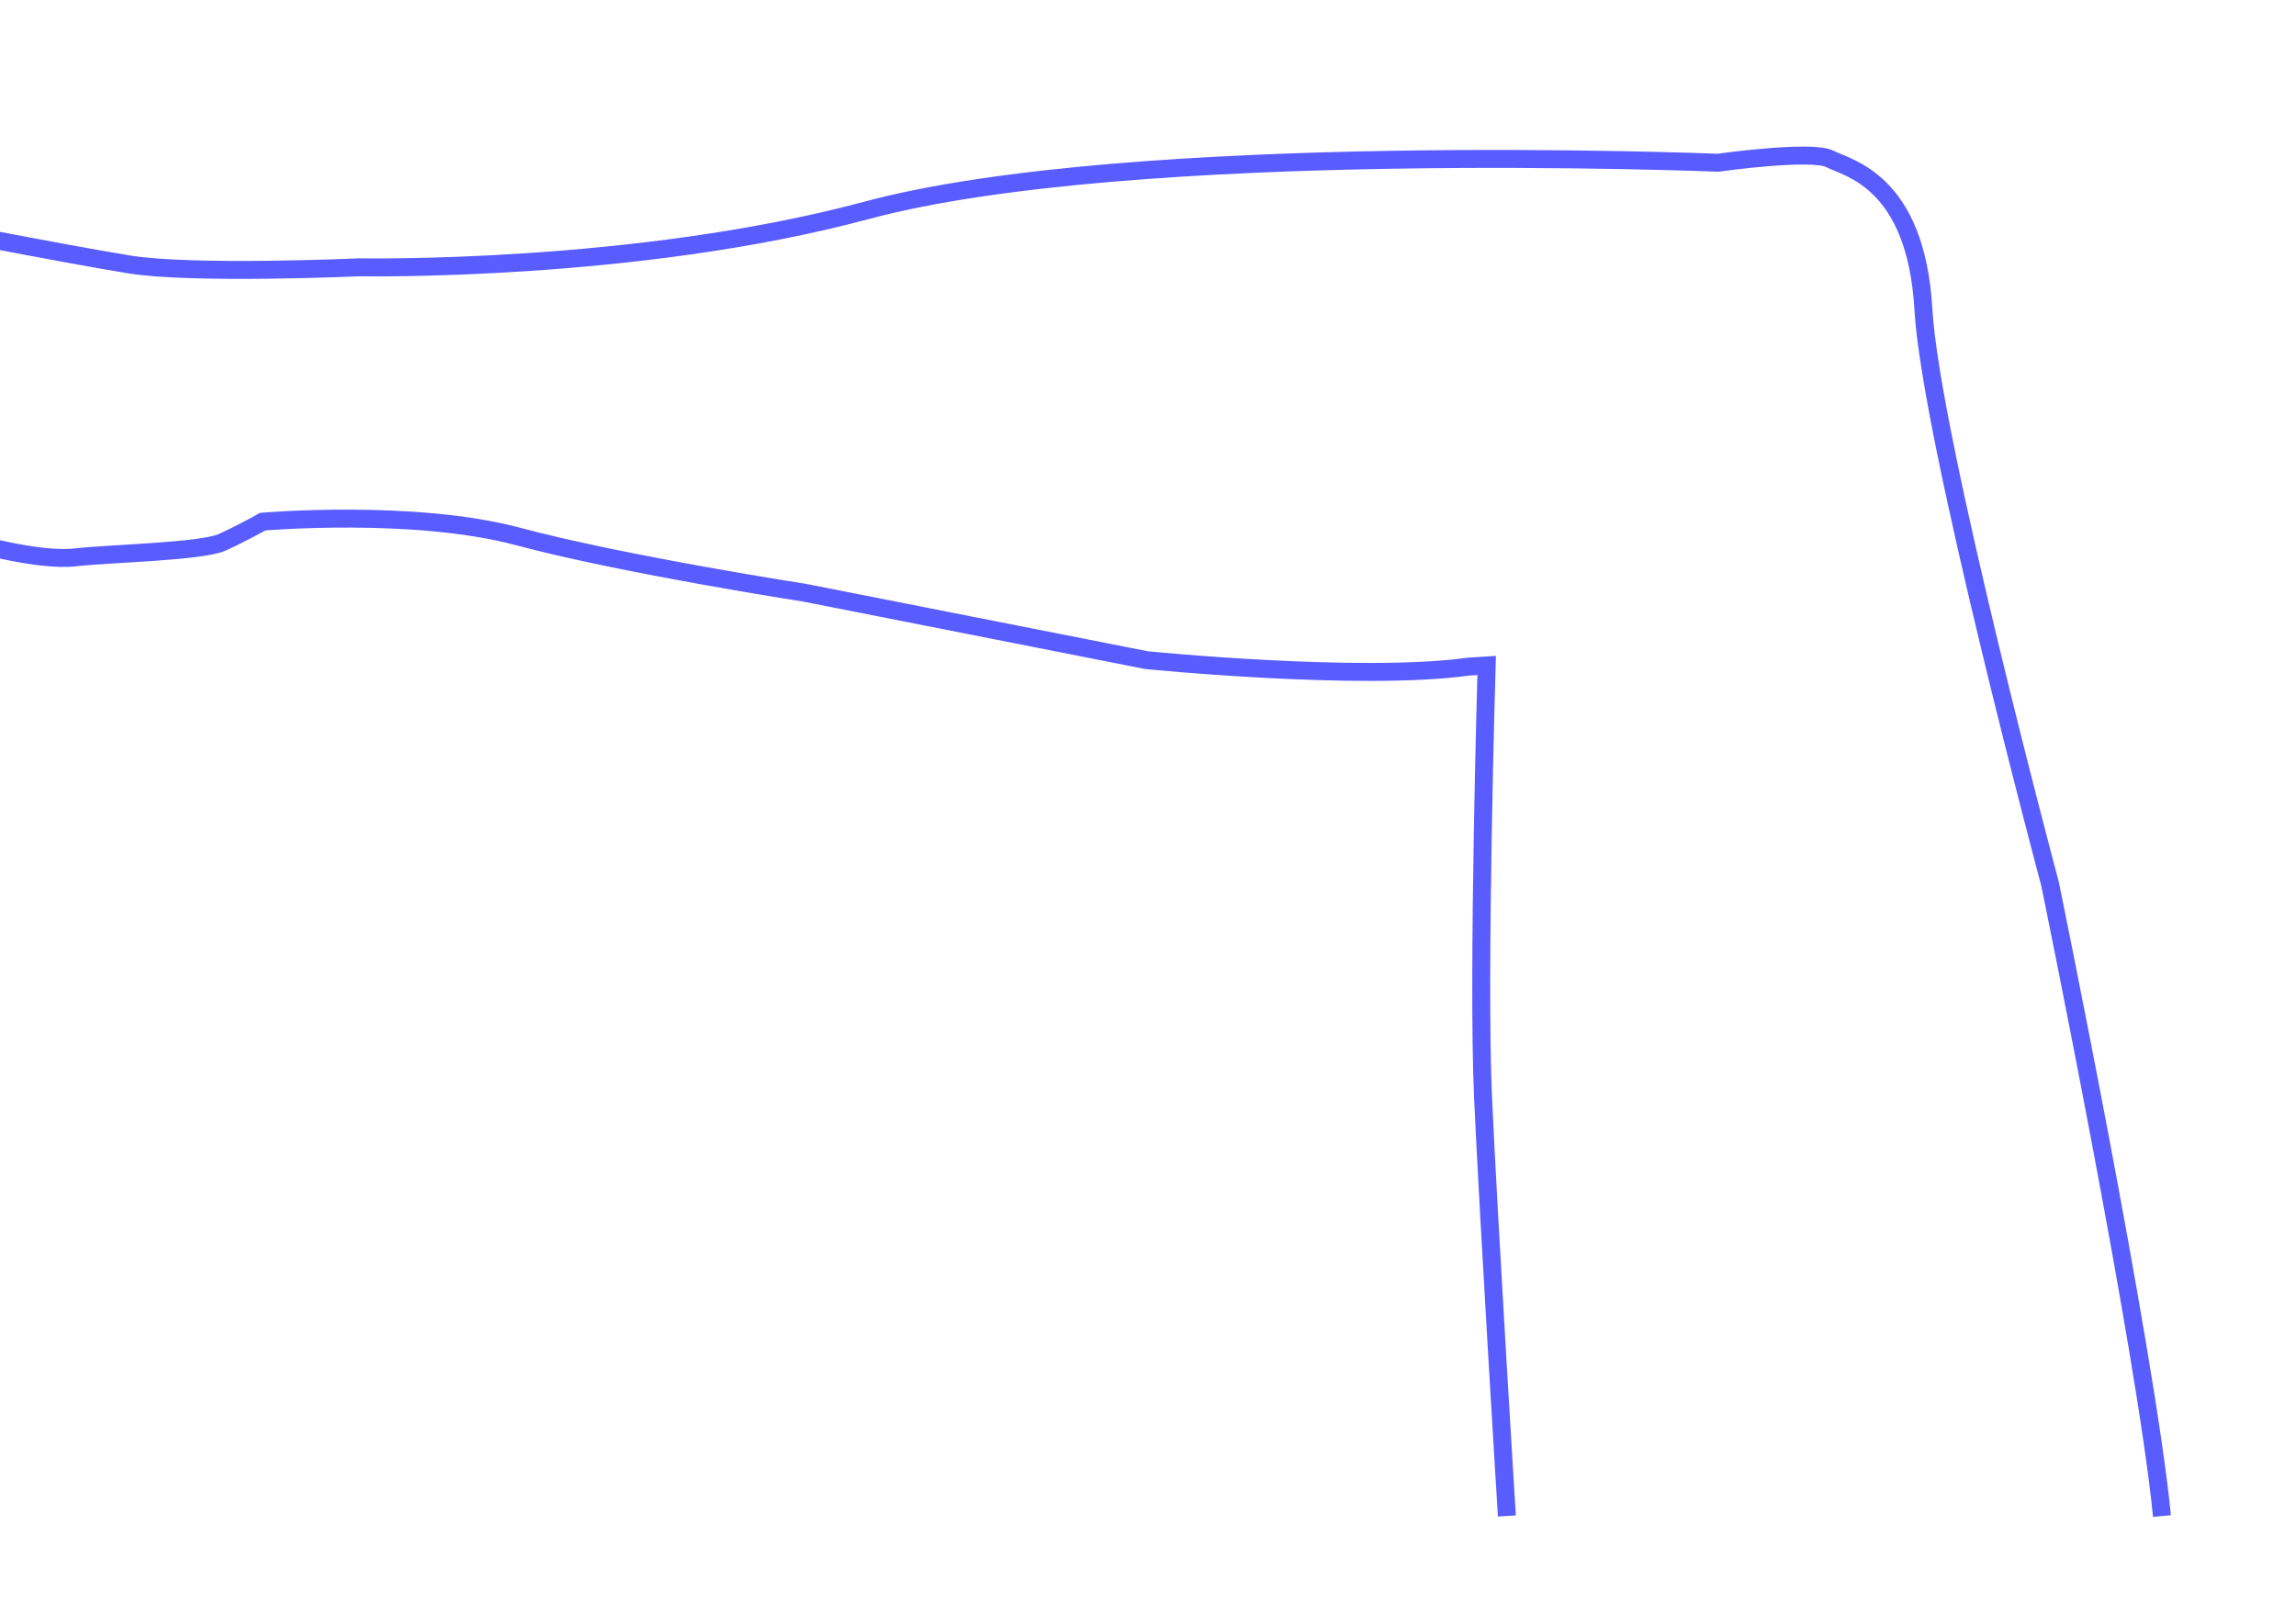
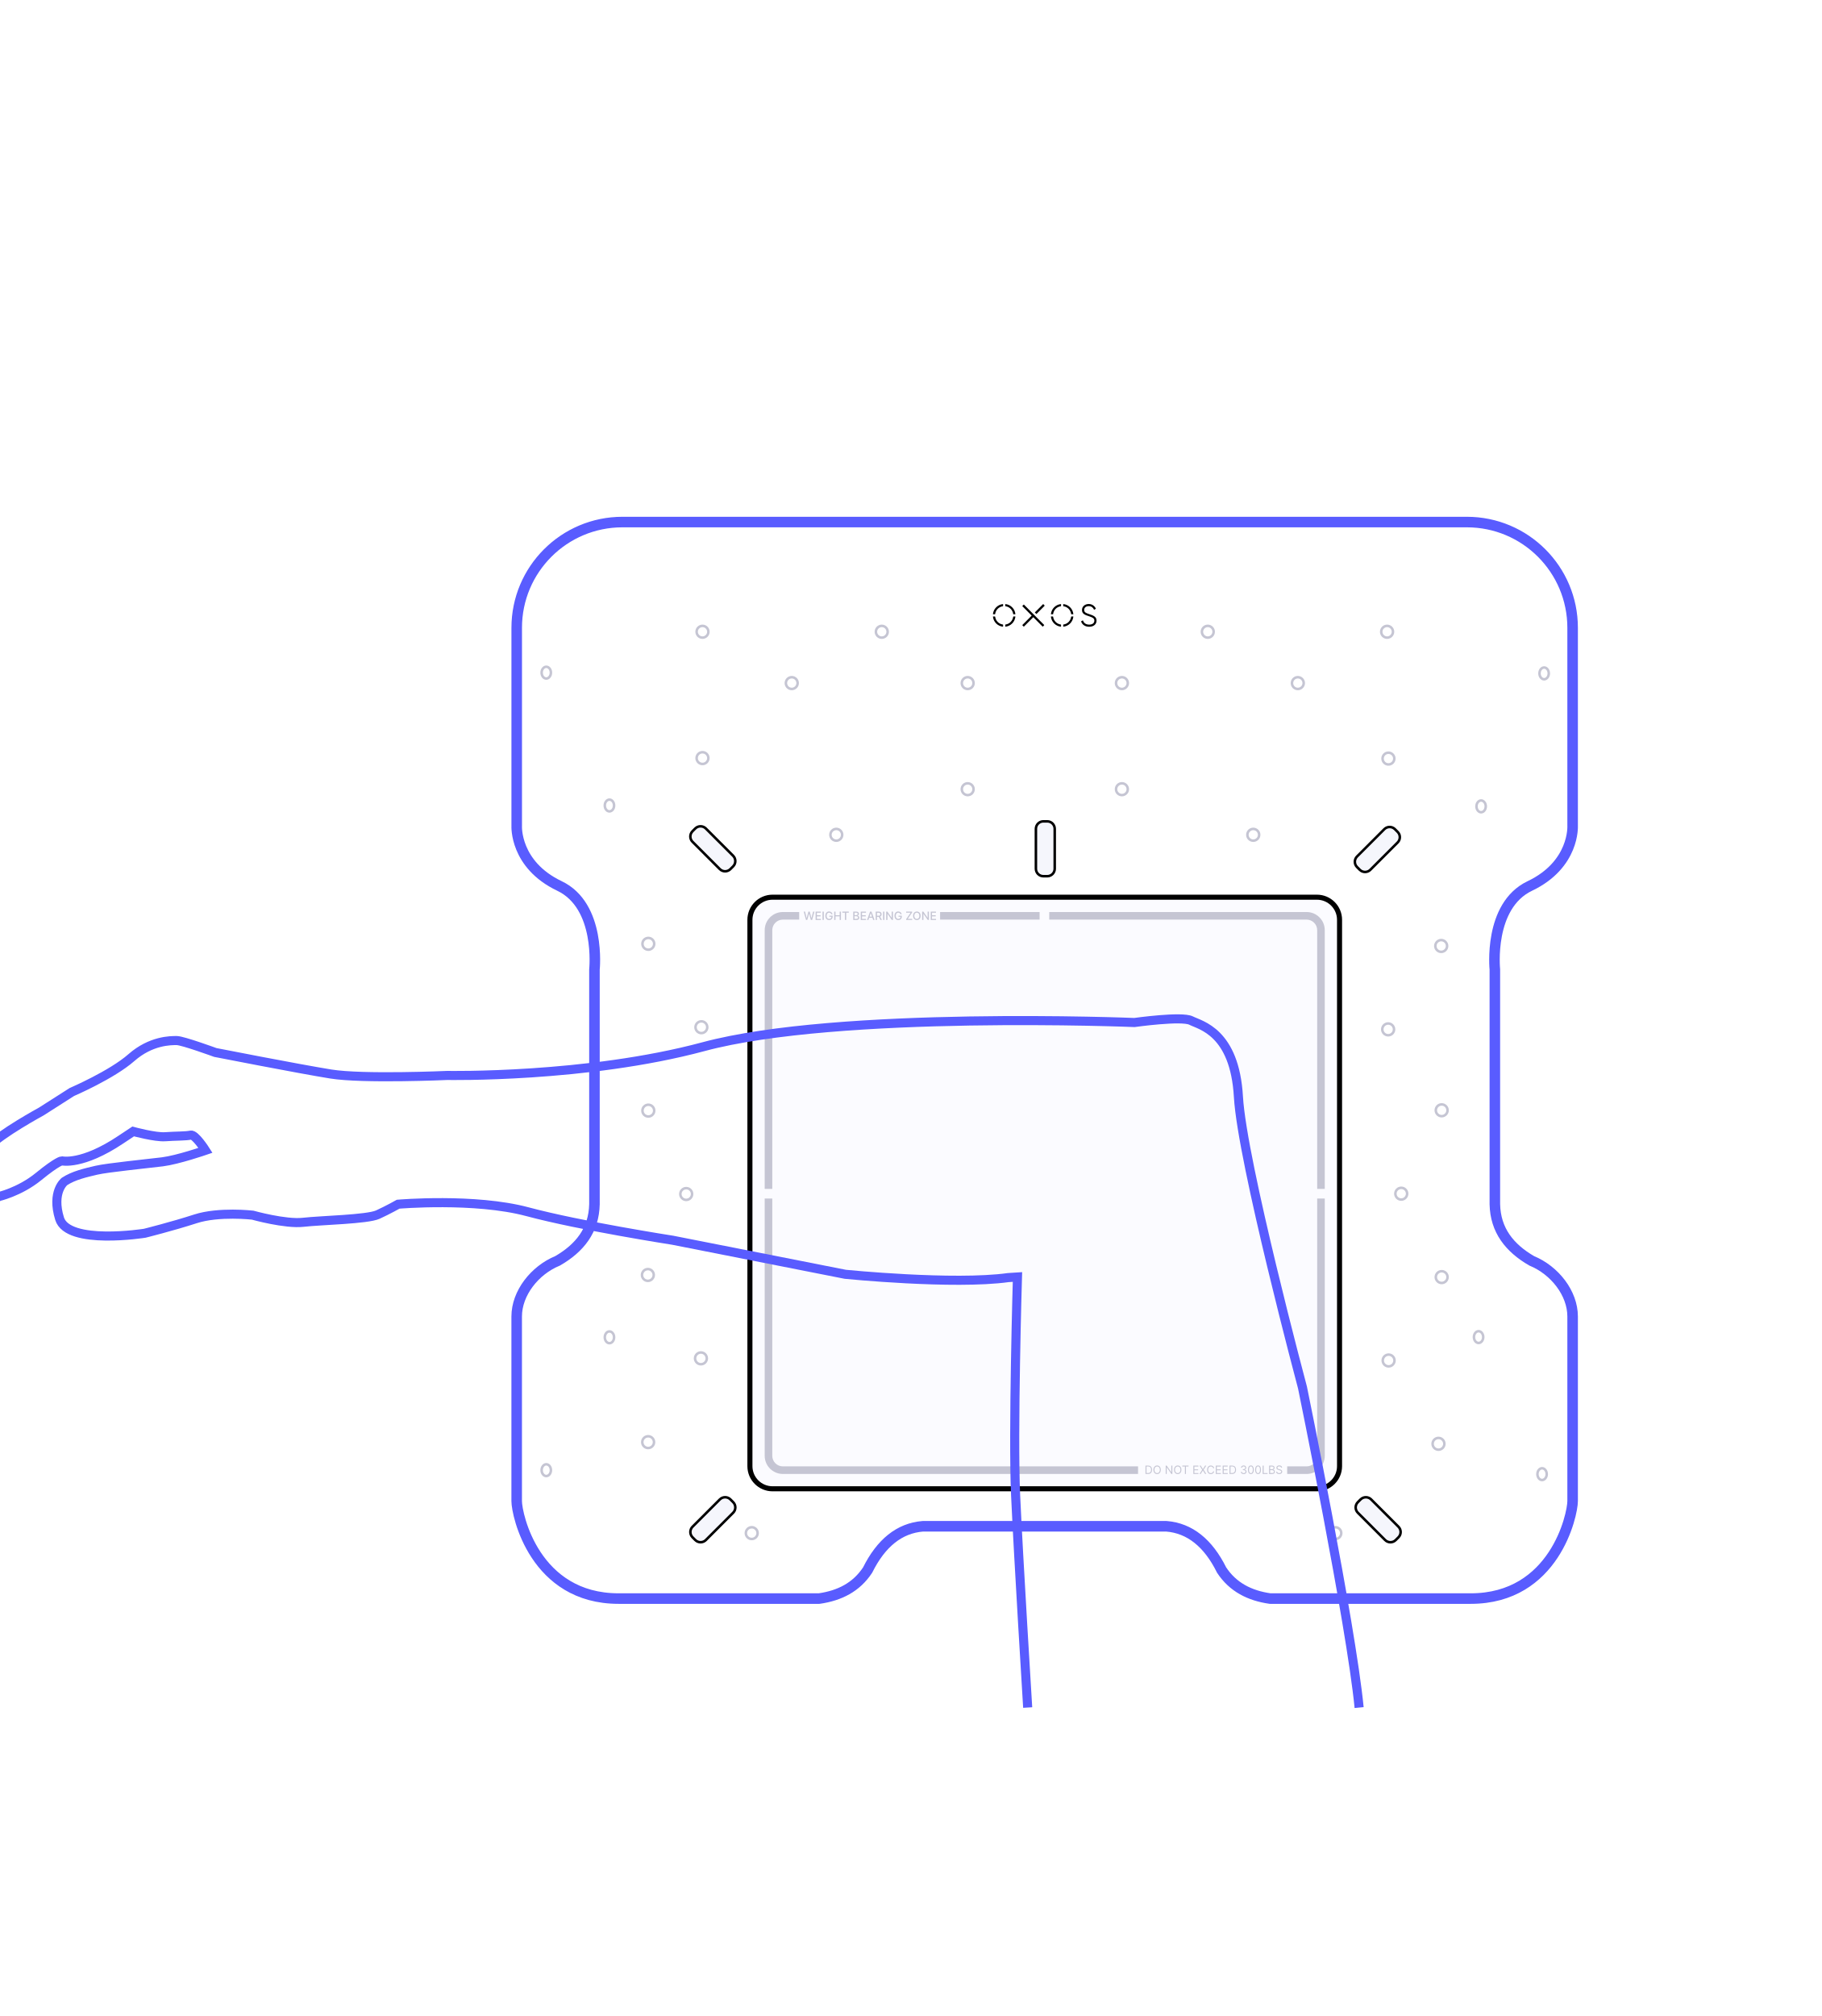
- <svg xmlns="http://www.w3.org/2000/svg" width="551" height="385" viewBox="0 0 551 385" fill="none">
+ <svg xmlns="http://www.w3.org/2000/svg" width="864" height="956" viewBox="0 0 864 956" fill="none">
+   <g>
+     <path d="M478.137 247.56H695.772C723.48 247.56 745.938 270.018 745.938 297.726V342.307V391.671C745.938 391.671 746.957 409.983 725.637 420.134C705.875 429.541 709.051 459.73 709.051 459.73V506.085V571.052C709.314 583.36 715.977 591.797 726.536 597.897C737.429 602.379 745.938 613.237 745.938 624.286C745.938 624.286 745.938 705.288 745.938 711.82C745.938 718.351 737.357 758.055 697.594 758.055H602.45C592.791 756.677 584.797 752.674 579.44 744.525C573.065 731.702 564.376 724.679 553.267 723.768H544.662H530.209H437.714C426.604 724.679 417.928 731.702 411.54 744.525C406.183 752.686 398.19 756.677 388.53 758.055H293.423C253.659 758.067 245.078 718.363 245.078 711.82C245.078 705.276 245.078 624.286 245.078 624.286C245.078 613.237 253.587 602.367 264.481 597.897C275.039 591.797 281.702 583.36 281.966 571.052V506.085V459.73C281.966 459.73 285.154 429.553 265.38 420.134C244.071 409.983 245.09 391.671 245.09 391.671V297.726C245.09 270.018 267.549 247.56 295.256 247.56H514.09" fill="none" stroke="#595CFF" stroke-width="5" stroke-linecap="round" stroke-linejoin="round" />
+     <path d="M624.646 425.455C630.576 425.455 635.384 430.262 635.384 436.192V695.258C635.384 701.188 630.576 705.995 624.646 705.995H366.443C360.513 705.995 355.706 701.188 355.706 695.258V436.192C355.706 430.262 360.513 425.455 366.443 425.455H624.646Z" fill="#FBFBFF" stroke="black" stroke-width="2.397" stroke-miterlimit="10" />
+     <path d="M418.252 302.376C419.794 302.376 421.045 301.126 421.045 299.584C421.045 298.041 419.794 296.791 418.252 296.791C416.71 296.791 415.46 298.041 415.46 299.584C415.46 301.126 416.71 302.376 418.252 302.376Z" stroke="#C5C5D3" stroke-width="1.198" stroke-miterlimit="10" />
+     <path d="M396.68 398.658C398.222 398.658 399.472 397.408 399.472 395.866C399.472 394.323 398.222 393.073 396.68 393.073C395.138 393.073 393.888 394.323 393.888 395.866C393.888 397.408 395.138 398.658 396.68 398.658Z" stroke="#C5C5D3" stroke-width="1.198" stroke-miterlimit="10" />
+     <path d="M333.211 302.376C334.753 302.376 336.004 301.126 336.004 299.584C336.004 298.041 334.753 296.791 333.211 296.791C331.669 296.791 330.419 298.041 330.419 299.584C330.419 301.126 331.669 302.376 333.211 302.376Z" stroke="#C5C5D3" stroke-width="1.198" stroke-miterlimit="10" />
+     <path d="M333.211 362.286C334.753 362.286 336.004 361.035 336.004 359.493C336.004 357.951 334.753 356.701 333.211 356.701C331.669 356.701 330.419 357.951 330.419 359.493C330.419 361.035 331.669 362.286 333.211 362.286Z" stroke="#C5C5D3" stroke-width="1.198" stroke-miterlimit="10" />
+     <path d="M375.552 326.716C377.094 326.716 378.344 325.466 378.344 323.924C378.344 322.382 377.094 321.131 375.552 321.131C374.01 321.131 372.76 322.382 372.76 323.924C372.76 325.466 374.01 326.716 375.552 326.716Z" stroke="#C5C5D3" stroke-width="1.198" stroke-miterlimit="10" />
+     <path d="M458.998 326.716C460.541 326.716 461.791 325.466 461.791 323.924C461.791 322.382 460.541 321.131 458.998 321.131C457.456 321.131 456.206 322.382 456.206 323.924C456.206 325.466 457.456 326.716 458.998 326.716Z" stroke="#C5C5D3" stroke-width="1.198" stroke-miterlimit="10" />
+     <path d="M458.998 377.038C460.541 377.038 461.791 375.788 461.791 374.246C461.791 372.704 460.541 371.454 458.998 371.454C457.456 371.454 456.206 372.704 456.206 374.246C456.206 375.788 457.456 377.038 458.998 377.038Z" stroke="#C5C5D3" stroke-width="1.198" stroke-miterlimit="10" />
+     <path d="M572.885 302.376C574.427 302.376 575.677 301.126 575.677 299.584C575.677 298.041 574.427 296.791 572.885 296.791C571.343 296.791 570.093 298.041 570.093 299.584C570.093 301.126 571.343 302.376 572.885 302.376Z" stroke="#C5C5D3" stroke-width="1.198" stroke-miterlimit="10" />
+     <path d="M594.457 398.658C596 398.658 597.25 397.408 597.25 395.866C597.25 394.323 596 393.073 594.457 393.073C592.915 393.073 591.665 394.323 591.665 395.866C591.665 397.408 592.915 398.658 594.457 398.658Z" stroke="#C5C5D3" stroke-width="1.198" stroke-miterlimit="10" />
+     <path d="M657.938 302.376C659.48 302.376 660.73 301.126 660.73 299.584C660.73 298.041 659.48 296.791 657.938 296.791C656.396 296.791 655.146 298.041 655.146 299.584C655.146 301.126 656.396 302.376 657.938 302.376Z" stroke="#C5C5D3" stroke-width="1.198" stroke-miterlimit="10" />
+     <path d="M615.597 326.716C617.139 326.716 618.389 325.466 618.389 323.924C618.389 322.382 617.139 321.131 615.597 321.131C614.055 321.131 612.805 322.382 612.805 323.924C612.805 325.466 614.055 326.716 615.597 326.716Z" stroke="#C5C5D3" stroke-width="1.198" stroke-miterlimit="10" />
+     <path d="M532.151 326.716C533.693 326.716 534.943 325.466 534.943 323.924C534.943 322.382 533.693 321.131 532.151 321.131C530.609 321.131 529.358 322.382 529.358 323.924C529.358 325.466 530.609 326.716 532.151 326.716Z" stroke="#C5C5D3" stroke-width="1.198" stroke-miterlimit="10" />
+     <path d="M532.151 377.038C533.693 377.038 534.943 375.788 534.943 374.246C534.943 372.704 533.693 371.454 532.151 371.454C530.609 371.454 529.358 372.704 529.358 374.246C529.358 375.788 530.609 377.038 532.151 377.038Z" stroke="#C5C5D3" stroke-width="1.198" stroke-miterlimit="10" />
+     <path d="M307.517 450.358C309.059 450.358 310.309 449.108 310.309 447.566C310.309 446.024 309.059 444.773 307.517 444.773C305.975 444.773 304.725 446.024 304.725 447.566C304.725 449.108 305.975 450.358 307.517 450.358Z" stroke="#C5C5D3" stroke-width="1.198" stroke-miterlimit="10" />
+     <path d="M332.684 489.906C334.226 489.906 335.476 488.656 335.476 487.114C335.476 485.572 334.226 484.322 332.684 484.322C331.142 484.322 329.892 485.572 329.892 487.114C329.892 488.656 331.142 489.906 332.684 489.906Z" stroke="#C5C5D3" stroke-width="1.198" stroke-miterlimit="10" />
+     <path d="M307.517 529.455C309.059 529.455 310.309 528.204 310.309 526.662C310.309 525.12 309.059 523.87 307.517 523.87C305.975 523.87 304.725 525.12 304.725 526.662C304.725 528.204 305.975 529.455 307.517 529.455Z" stroke="#C5C5D3" stroke-width="1.198" stroke-miterlimit="10" />
+     <path d="M325.494 569.003C327.036 569.003 328.286 567.752 328.286 566.21C328.286 564.668 327.036 563.418 325.494 563.418C323.951 563.418 322.701 564.668 322.701 566.21C322.701 567.752 323.951 569.003 325.494 569.003Z" stroke="#C5C5D3" stroke-width="1.198" stroke-miterlimit="10" />
+     <path d="M332.468 646.937C334.01 646.937 335.26 645.687 335.26 644.144C335.26 642.602 334.01 641.352 332.468 641.352C330.926 641.352 329.676 642.602 329.676 644.144C329.676 645.687 330.926 646.937 332.468 646.937Z" stroke="#C5C5D3" stroke-width="1.198" stroke-miterlimit="10" />
+     <path d="M307.301 607.388C308.843 607.388 310.093 606.138 310.093 604.596C310.093 603.054 308.843 601.804 307.301 601.804C305.759 601.804 304.509 603.054 304.509 604.596C304.509 606.138 305.759 607.388 307.301 607.388Z" stroke="#C5C5D3" stroke-width="1.198" stroke-miterlimit="10" />
+     <path d="M307.433 686.665C308.975 686.665 310.225 685.415 310.225 683.872C310.225 682.33 308.975 681.08 307.433 681.08C305.891 681.08 304.641 682.33 304.641 683.872C304.641 685.415 305.891 686.665 307.433 686.665Z" stroke="#C5C5D3" stroke-width="1.198" stroke-miterlimit="10" />
+     <path d="M356.569 729.808C358.111 729.808 359.361 728.558 359.361 727.016C359.361 725.474 358.111 724.224 356.569 724.224C355.027 724.224 353.776 725.474 353.776 727.016C353.776 728.558 355.027 729.808 356.569 729.808Z" stroke="#C5C5D3" stroke-width="1.198" stroke-miterlimit="10" />
+     <path d="M633.407 729.808C634.949 729.808 636.199 728.558 636.199 727.016C636.199 725.474 634.949 724.224 633.407 724.224C631.864 724.224 630.614 725.474 630.614 727.016C630.614 728.558 631.864 729.808 633.407 729.808Z" stroke="#C5C5D3" stroke-width="1.198" stroke-miterlimit="10" />
+     <path d="M289.073 636.954C290.291 636.954 291.278 635.704 291.278 634.162C291.278 632.619 290.291 631.369 289.073 631.369C287.855 631.369 286.868 632.619 286.868 634.162C286.868 635.704 287.855 636.954 289.073 636.954Z" stroke="#C5C5D3" stroke-width="1.198" stroke-miterlimit="10" />
+     <path d="M259.112 699.955C260.33 699.955 261.317 698.705 261.317 697.163C261.317 695.621 260.33 694.371 259.112 694.371C257.894 694.371 256.907 695.621 256.907 697.163C256.907 698.705 257.894 699.955 259.112 699.955Z" stroke="#C5C5D3" stroke-width="1.198" stroke-miterlimit="10" />
+     <path d="M289.073 384.768C290.291 384.768 291.278 383.518 291.278 381.976C291.278 380.434 290.291 379.183 289.073 379.183C287.855 379.183 286.868 380.434 286.868 381.976C286.868 383.518 287.855 384.768 289.073 384.768Z" stroke="#C5C5D3" stroke-width="1.198" stroke-miterlimit="10" />
+     <path d="M259.112 321.767C260.33 321.767 261.317 320.516 261.317 318.974C261.317 317.432 260.33 316.182 259.112 316.182C257.894 316.182 256.907 317.432 256.907 318.974C256.907 320.516 257.894 321.767 259.112 321.767Z" stroke="#C5C5D3" stroke-width="1.198" stroke-miterlimit="10" />
+     <path d="M658.658 647.943C660.2 647.943 661.45 646.693 661.45 645.151C661.45 643.609 660.2 642.359 658.658 642.359C657.115 642.359 655.865 643.609 655.865 645.151C655.865 646.693 657.115 647.943 658.658 647.943Z" stroke="#C5C5D3" stroke-width="1.198" stroke-miterlimit="10" />
+     <path d="M683.825 608.395C685.367 608.395 686.617 607.145 686.617 605.603C686.617 604.061 685.367 602.811 683.825 602.811C682.282 602.811 681.032 604.061 681.032 605.603C681.032 607.145 682.282 608.395 683.825 608.395Z" stroke="#C5C5D3" stroke-width="1.198" stroke-miterlimit="10" />
+     <path d="M664.65 568.847C666.192 568.847 667.442 567.597 667.442 566.055C667.442 564.512 666.192 563.262 664.65 563.262C663.108 563.262 661.857 564.512 661.857 566.055C661.857 567.597 663.108 568.847 664.65 568.847Z" stroke="#C5C5D3" stroke-width="1.198" stroke-miterlimit="10" />
+     <path d="M683.825 529.299C685.367 529.299 686.617 528.049 686.617 526.506C686.617 524.964 685.367 523.714 683.825 523.714C682.282 523.714 681.032 524.964 681.032 526.506C681.032 528.049 682.282 529.299 683.825 529.299Z" stroke="#C5C5D3" stroke-width="1.198" stroke-miterlimit="10" />
+     <path d="M683.609 451.377C685.151 451.377 686.401 450.127 686.401 448.584C686.401 447.042 685.151 445.792 683.609 445.792C682.067 445.792 680.816 447.042 680.816 448.584C680.816 450.127 682.067 451.377 683.609 451.377Z" stroke="#C5C5D3" stroke-width="1.198" stroke-miterlimit="10" />
+     <path d="M658.442 490.925C659.984 490.925 661.234 489.675 661.234 488.133C661.234 486.591 659.984 485.34 658.442 485.34C656.9 485.34 655.649 486.591 655.649 488.133C655.649 489.675 656.9 490.925 658.442 490.925Z" stroke="#C5C5D3" stroke-width="1.198" stroke-miterlimit="10" />
+     <path d="M658.574 362.513C660.116 362.513 661.366 361.263 661.366 359.721C661.366 358.179 660.116 356.928 658.574 356.928C657.031 356.928 655.781 358.179 655.781 359.721C655.781 361.263 657.031 362.513 658.574 362.513Z" stroke="#C5C5D3" stroke-width="1.198" stroke-miterlimit="10" />
+     <path d="M702.531 385.175C703.749 385.175 704.736 383.925 704.736 382.383C704.736 380.841 703.749 379.591 702.531 379.591C701.313 379.591 700.326 380.841 700.326 382.383C700.326 383.925 701.313 385.175 702.531 385.175Z" stroke="#C5C5D3" stroke-width="1.198" stroke-miterlimit="10" />
+     <path d="M701.333 636.846C702.551 636.846 703.538 635.596 703.538 634.054C703.538 632.511 702.551 631.261 701.333 631.261C700.115 631.261 699.128 632.511 699.128 634.054C699.128 635.596 700.115 636.846 701.333 636.846Z" stroke="#C5C5D3" stroke-width="1.198" stroke-miterlimit="10" />
+     <path d="M682.314 687.456C683.856 687.456 685.106 686.205 685.106 684.663C685.106 683.121 683.856 681.871 682.314 681.871C680.772 681.871 679.521 683.121 679.521 684.663C679.521 686.205 680.772 687.456 682.314 687.456Z" stroke="#C5C5D3" stroke-width="1.198" stroke-miterlimit="10" />
+     <path d="M731.45 701.837C732.668 701.837 733.655 700.587 733.655 699.045C733.655 697.502 732.668 696.252 731.45 696.252C730.232 696.252 729.245 697.502 729.245 699.045C729.245 700.587 730.232 701.837 731.45 701.837Z" stroke="#C5C5D3" stroke-width="1.198" stroke-miterlimit="10" />
+     <path d="M732.421 322.114C733.639 322.114 734.626 320.864 734.626 319.322C734.626 317.779 733.639 316.529 732.421 316.529C731.203 316.529 730.216 317.779 730.216 319.322C730.216 320.864 731.203 322.114 732.421 322.114Z" stroke="#C5C5D3" stroke-width="1.198" stroke-miterlimit="10" />
+     <path d="M662.942 394.493L661.645 393.197C660.26 391.811 658.014 391.811 656.628 393.197L643.68 406.145C642.294 407.53 642.294 409.777 643.68 411.162L644.976 412.458C646.362 413.844 648.608 413.844 649.993 412.458L662.942 399.51C664.327 398.125 664.327 395.878 662.942 394.493Z" fill="#F5F6FC" stroke="black" stroke-width="1.198" stroke-miterlimit="10" />
+     <path d="M329.778 392.876L328.481 394.172C327.096 395.557 327.096 397.803 328.481 399.189L341.43 412.137C342.815 413.523 345.061 413.523 346.446 412.137L347.743 410.841C349.128 409.455 349.128 407.209 347.743 405.824L334.794 392.876C333.409 391.49 331.163 391.49 329.778 392.876Z" fill="#F5F6FC" stroke="black" stroke-width="1.198" stroke-miterlimit="10" />
+     <path d="M645.359 711.043L644.062 712.339C642.677 713.725 642.677 715.971 644.062 717.356L657.011 730.305C658.396 731.69 660.642 731.69 662.027 730.305L663.324 729.008C664.709 727.623 664.709 725.377 663.324 723.991L650.375 711.043C648.99 709.657 646.744 709.657 645.359 711.043Z" fill="#F5F6FC" stroke="black" stroke-width="1.198" stroke-miterlimit="10" />
+     <path d="M347.754 712.332L346.458 711.036C345.072 709.65 342.826 709.65 341.441 711.036L328.492 723.984C327.107 725.37 327.107 727.616 328.492 729.001L329.789 730.298C331.174 731.683 333.42 731.683 334.806 730.298L347.754 717.349C349.139 715.964 349.139 713.718 347.754 712.332Z" fill="#F5F6FC" stroke="black" stroke-width="1.198" stroke-miterlimit="10" />
+     <path d="M496.737 389.49H494.904C492.945 389.49 491.356 391.078 491.356 393.037V411.96C491.356 413.919 492.945 415.508 494.904 415.508H496.737C498.697 415.508 500.285 413.919 500.285 411.96V393.037C500.285 391.078 498.697 389.49 496.737 389.49Z" fill="#F5F6FC" stroke="black" stroke-width="1.198" stroke-miterlimit="10" />
+     <path d="M493.117 432.49H445.911V436.085H493.117V432.49Z" fill="#C5C5D3" />
+     <path d="M544.566 698.96H543.344V695.006H544.614C544.998 695.006 545.321 695.09 545.597 695.245C545.872 695.401 546.076 695.629 546.22 695.928C546.364 696.228 546.436 696.576 546.436 696.983C546.436 697.39 546.364 697.75 546.22 698.05C546.076 698.349 545.86 698.577 545.573 698.733C545.285 698.889 544.95 698.972 544.554 698.972L544.566 698.96ZM543.823 698.529H544.53C544.854 698.529 545.129 698.469 545.345 698.337C545.561 698.205 545.717 698.026 545.824 697.798C545.932 697.57 545.98 697.283 545.98 696.959C545.98 696.635 545.932 696.36 545.824 696.132C545.717 695.904 545.561 695.725 545.357 695.593C545.153 695.473 544.89 695.401 544.578 695.401H543.811V698.505L543.823 698.529Z" fill="#C5C5D3" />
+     <path d="M550.594 696.983C550.594 697.402 550.522 697.762 550.366 698.061C550.211 698.361 550.007 698.601 549.743 698.769C549.48 698.936 549.18 699.02 548.844 699.02C548.509 699.02 548.209 698.936 547.946 698.769C547.682 698.601 547.478 698.373 547.322 698.061C547.167 697.762 547.095 697.39 547.095 696.983C547.095 696.575 547.167 696.204 547.322 695.904C547.478 695.605 547.682 695.365 547.946 695.197C548.209 695.029 548.509 694.946 548.844 694.946C549.18 694.946 549.48 695.029 549.743 695.197C550.007 695.365 550.211 695.593 550.366 695.904C550.51 696.204 550.594 696.563 550.594 696.983ZM550.139 696.983C550.139 696.635 550.079 696.348 549.971 696.12C549.863 695.88 549.707 695.701 549.504 695.581C549.312 695.461 549.096 695.401 548.856 695.401C548.617 695.401 548.401 695.461 548.209 695.581C548.018 695.701 547.862 695.88 547.742 696.12C547.634 696.36 547.574 696.647 547.574 696.983C547.574 697.318 547.634 697.618 547.742 697.846C547.862 698.085 548.006 698.265 548.209 698.385C548.401 698.505 548.617 698.565 548.856 698.565C549.096 698.565 549.312 698.505 549.504 698.385C549.695 698.265 549.851 698.085 549.971 697.846C550.091 697.606 550.139 697.318 550.139 696.983Z" fill="#C5C5D3" />
+     <path d="M556.072 694.994V698.948H555.604L553.447 695.845H553.411V698.948H552.932V694.994H553.399L555.568 698.11H555.604V694.994H556.072Z" fill="#C5C5D3" />
+     <path d="M560.373 696.983C560.373 697.402 560.302 697.762 560.146 698.061C559.99 698.361 559.786 698.601 559.523 698.769C559.259 698.936 558.959 699.02 558.624 699.02C558.288 699.02 557.989 698.936 557.725 698.769C557.461 698.601 557.257 698.373 557.102 698.061C556.946 697.762 556.874 697.39 556.874 696.983C556.874 696.575 556.946 696.204 557.102 695.904C557.257 695.605 557.461 695.365 557.725 695.197C557.989 695.029 558.288 694.946 558.624 694.946C558.959 694.946 559.259 695.029 559.523 695.197C559.786 695.365 559.99 695.593 560.146 695.904C560.29 696.204 560.373 696.563 560.373 696.983ZM559.906 696.983C559.906 696.635 559.846 696.348 559.738 696.12C559.63 695.88 559.475 695.701 559.271 695.581C559.079 695.461 558.863 695.401 558.624 695.401C558.384 695.401 558.168 695.461 557.977 695.581C557.785 695.701 557.629 695.88 557.509 696.12C557.401 696.36 557.341 696.647 557.341 696.983C557.341 697.318 557.401 697.618 557.509 697.846C557.629 698.085 557.773 698.265 557.977 698.385C558.168 698.505 558.384 698.565 558.624 698.565C558.863 698.565 559.079 698.505 559.271 698.385C559.463 698.265 559.618 698.085 559.738 697.846C559.858 697.606 559.906 697.318 559.906 696.983Z" fill="#C5C5D3" />
+     <path d="M560.793 695.425V694.994H563.765V695.425H562.519V698.96H562.039V695.425H560.793Z" fill="#C5C5D3" />
+     <path d="M566.042 698.96V695.006H568.427V695.437H566.521V696.779H568.307V697.199H566.521V698.541H568.463V698.96H566.042Z" fill="#C5C5D3" />
+     <path d="M569.529 694.994L570.548 696.647H570.584L571.602 694.994H572.166L570.919 696.971L572.166 698.948H571.602L570.584 697.331H570.548L569.529 698.948H568.966L570.236 696.971L568.966 694.994H569.529Z" fill="#C5C5D3" />
+     <path d="M575.917 696.24H575.438C575.414 696.108 575.366 695.976 575.294 695.88C575.222 695.784 575.138 695.689 575.042 695.617C574.946 695.545 574.827 695.497 574.707 695.461C574.587 695.425 574.455 695.413 574.323 695.413C574.084 695.413 573.868 695.473 573.676 695.593C573.484 695.713 573.328 695.892 573.209 696.132C573.101 696.372 573.041 696.659 573.041 696.995C573.041 697.33 573.101 697.63 573.209 697.858C573.328 698.097 573.472 698.277 573.676 698.397C573.868 698.517 574.084 698.577 574.323 698.577C574.455 698.577 574.575 698.565 574.707 698.529C574.827 698.493 574.934 698.433 575.042 698.373C575.138 698.301 575.222 698.217 575.294 698.109C575.366 698.002 575.414 697.882 575.438 697.75H575.917C575.881 697.954 575.821 698.133 575.713 698.289C575.618 698.445 575.498 698.589 575.354 698.697C575.21 698.804 575.054 698.888 574.874 698.948C574.695 699.008 574.515 699.032 574.311 699.032C573.976 699.032 573.676 698.948 573.412 698.78C573.149 698.613 572.945 698.385 572.789 698.073C572.633 697.774 572.562 697.402 572.562 696.995C572.562 696.587 572.633 696.216 572.789 695.916C572.945 695.617 573.149 695.377 573.412 695.209C573.676 695.041 573.976 694.958 574.311 694.958C574.515 694.958 574.695 694.981 574.874 695.041C575.054 695.101 575.21 695.185 575.354 695.293C575.498 695.401 575.618 695.545 575.713 695.701C575.809 695.856 575.869 696.036 575.917 696.24Z" fill="#C5C5D3" />
+     <path d="M576.685 698.96V695.006H579.069V695.437H577.164V696.779H578.95V697.199H577.164V698.541H579.105V698.96H576.685Z" fill="#C5C5D3" />
+     <path d="M579.943 698.96V695.006H582.328V695.437H580.423V696.779H582.208V697.199H580.423V698.541H582.364V698.96H579.943Z" fill="#C5C5D3" />
+     <path d="M584.414 698.96H583.191V695.006H584.462C584.845 695.006 585.169 695.09 585.444 695.245C585.72 695.401 585.924 695.629 586.068 695.928C586.211 696.228 586.283 696.576 586.283 696.983C586.283 697.39 586.211 697.75 586.068 698.05C585.924 698.349 585.708 698.577 585.42 698.733C585.133 698.889 584.797 698.972 584.402 698.972L584.414 698.96ZM583.671 698.529H584.378C584.701 698.529 584.977 698.469 585.193 698.337C585.408 698.205 585.564 698.026 585.672 697.798C585.78 697.57 585.828 697.283 585.828 696.959C585.828 696.635 585.78 696.36 585.672 696.132C585.564 695.904 585.408 695.725 585.205 695.593C585.001 695.473 584.737 695.401 584.426 695.401H583.659V698.505L583.671 698.529Z" fill="#C5C5D3" />
+     <path d="M589.915 699.008C589.663 699.008 589.435 698.96 589.232 698.876C589.028 698.793 588.872 698.673 588.752 698.505C588.632 698.349 588.573 698.169 588.561 697.954H589.052C589.052 698.085 589.1 698.193 589.184 698.289C589.268 698.385 589.364 698.457 589.483 698.505C589.603 698.553 589.747 698.577 589.903 698.577C590.071 698.577 590.226 698.553 590.358 698.493C590.49 698.433 590.598 698.349 590.67 698.241C590.742 698.133 590.778 698.014 590.778 697.87C590.778 697.726 590.742 697.594 590.67 697.486C590.598 697.378 590.49 697.283 590.358 697.223C590.226 697.163 590.047 697.127 589.843 697.127H589.531V696.707H589.843C589.999 696.707 590.142 696.683 590.262 696.623C590.382 696.563 590.478 696.492 590.538 696.384C590.61 696.276 590.634 696.156 590.634 696.024C590.634 695.892 590.61 695.772 590.55 695.677C590.49 695.581 590.406 695.497 590.298 695.449C590.19 695.401 590.059 695.365 589.915 695.365C589.783 695.365 589.651 695.389 589.531 695.437C589.411 695.485 589.316 695.557 589.232 695.653C589.148 695.749 589.112 695.856 589.112 695.988H588.644C588.644 695.784 588.716 695.593 588.836 695.437C588.956 695.281 589.112 695.161 589.292 695.065C589.483 694.982 589.687 694.934 589.915 694.934C590.166 694.934 590.37 694.982 590.55 695.077C590.73 695.173 590.862 695.305 590.957 695.473C591.053 695.629 591.101 695.808 591.101 696C591.101 696.228 591.041 696.408 590.921 696.575C590.802 696.731 590.646 696.839 590.442 696.899V696.935C590.694 696.971 590.886 697.079 591.029 697.259C591.173 697.438 591.245 697.642 591.245 697.894C591.245 698.109 591.185 698.301 591.065 698.469C590.945 698.637 590.79 698.769 590.586 698.876C590.382 698.972 590.154 699.02 589.903 699.02L589.915 699.008Z" fill="#C5C5D3" />
+     <path d="M593.33 699.008C593.043 699.008 592.791 698.924 592.587 698.769C592.384 698.613 592.228 698.373 592.12 698.073C592.012 697.774 591.952 697.402 591.952 696.971C591.952 696.54 592.012 696.18 592.12 695.868C592.228 695.569 592.384 695.329 592.587 695.173C592.791 695.017 593.043 694.934 593.33 694.934C593.618 694.934 593.87 695.017 594.073 695.173C594.277 695.329 594.433 695.569 594.541 695.868C594.649 696.168 594.709 696.54 594.709 696.971C594.709 697.402 594.649 697.774 594.541 698.073C594.433 698.373 594.277 698.613 594.073 698.769C593.87 698.924 593.618 699.008 593.33 699.008ZM593.33 698.589C593.618 698.589 593.846 698.445 594.001 698.169C594.157 697.894 594.241 697.498 594.241 696.983C594.241 696.635 594.205 696.348 594.133 696.108C594.061 695.868 593.954 695.689 593.822 695.557C593.69 695.425 593.522 695.365 593.33 695.365C593.043 695.365 592.815 695.509 592.659 695.784C592.503 696.06 592.42 696.468 592.42 696.983C592.42 697.33 592.456 697.618 592.527 697.858C592.599 698.097 592.707 698.277 592.839 698.409C592.971 698.529 593.139 698.601 593.33 698.601V698.589Z" fill="#C5C5D3" />
+     <path d="M596.734 699.008C596.446 699.008 596.194 698.924 595.991 698.769C595.787 698.613 595.631 698.373 595.523 698.073C595.415 697.774 595.355 697.402 595.355 696.971C595.355 696.54 595.415 696.18 595.523 695.868C595.631 695.569 595.787 695.329 595.991 695.173C596.194 695.017 596.446 694.934 596.734 694.934C597.021 694.934 597.273 695.017 597.477 695.173C597.68 695.329 597.836 695.569 597.944 695.868C598.052 696.168 598.112 696.54 598.112 696.971C598.112 697.402 598.052 697.774 597.944 698.073C597.836 698.373 597.68 698.613 597.477 698.769C597.273 698.924 597.021 699.008 596.734 699.008ZM596.734 698.589C597.021 698.589 597.249 698.445 597.405 698.169C597.561 697.894 597.644 697.498 597.644 696.983C597.644 696.635 597.609 696.348 597.537 696.108C597.465 695.868 597.357 695.689 597.225 695.557C597.093 695.425 596.925 695.365 596.734 695.365C596.446 695.365 596.218 695.509 596.063 695.784C595.907 696.06 595.823 696.468 595.823 696.983C595.823 697.33 595.859 697.618 595.931 697.858C596.003 698.097 596.11 698.277 596.242 698.409C596.374 698.529 596.542 698.601 596.734 698.601V698.589Z" fill="#C5C5D3" />
+     <path d="M598.915 698.96V695.006H599.394V698.541H601.24V698.96H598.915Z" fill="#C5C5D3" />
+     <path d="M601.971 698.96V695.006H603.349C603.625 695.006 603.852 695.054 604.032 695.149C604.212 695.245 604.344 695.365 604.428 695.533C604.512 695.701 604.56 695.868 604.56 696.06C604.56 696.228 604.524 696.372 604.464 696.48C604.404 696.588 604.32 696.683 604.224 696.743C604.128 696.803 604.02 696.851 603.912 696.887V696.923C604.032 696.923 604.152 696.971 604.272 697.055C604.392 697.127 604.5 697.247 604.584 697.391C604.667 697.534 604.703 697.714 604.703 697.918C604.703 698.122 604.655 698.301 604.572 698.457C604.488 698.613 604.344 698.745 604.14 698.829C603.936 698.913 603.697 698.972 603.385 698.972H601.959L601.971 698.96ZM602.45 696.743H603.337C603.481 696.743 603.613 696.719 603.733 696.659C603.852 696.6 603.936 696.528 604.008 696.42C604.08 696.312 604.116 696.192 604.116 696.06C604.116 695.88 604.056 695.737 603.936 695.617C603.817 695.497 603.625 695.437 603.361 695.437H602.462V696.755L602.45 696.743ZM602.45 698.529H603.397C603.709 698.529 603.936 698.469 604.068 698.349C604.2 698.229 604.272 698.074 604.272 697.906C604.272 697.774 604.236 697.654 604.164 697.534C604.092 697.414 603.996 697.331 603.876 697.259C603.757 697.187 603.601 697.151 603.433 697.151H602.462V698.529H602.45Z" fill="#C5C5D3" />
+     <path d="M607.675 695.988C607.651 695.796 607.556 695.641 607.388 695.533C607.22 695.425 607.016 695.365 606.777 695.365C606.597 695.365 606.453 695.389 606.321 695.449C606.189 695.509 606.093 695.581 606.022 695.689C605.95 695.785 605.914 695.904 605.914 696.024C605.914 696.132 605.938 696.216 605.986 696.3C606.034 696.372 606.105 696.444 606.177 696.492C606.261 696.54 606.345 696.587 606.429 696.611C606.513 696.635 606.597 696.671 606.669 696.683L607.076 696.791C607.184 696.815 607.292 696.851 607.424 696.899C607.556 696.947 607.675 697.007 607.783 697.091C607.903 697.175 607.999 697.283 608.071 697.402C608.143 697.522 608.179 697.69 608.179 697.87C608.179 698.086 608.119 698.277 608.011 698.445C607.903 698.613 607.735 698.757 607.52 698.853C607.304 698.948 607.052 699.008 606.741 699.008C606.453 699.008 606.213 698.96 606.01 698.876C605.806 698.781 605.638 698.661 605.518 698.493C605.398 698.325 605.338 698.145 605.314 697.918H605.806C605.818 698.062 605.866 698.193 605.962 698.289C606.046 698.385 606.165 698.457 606.297 698.505C606.429 698.553 606.585 698.577 606.741 698.577C606.92 698.577 607.088 698.553 607.232 698.493C607.376 698.433 607.496 698.349 607.58 698.241C607.663 698.133 607.711 698.002 607.711 697.858C607.711 697.726 607.675 697.618 607.603 697.534C607.532 697.45 607.436 697.39 607.316 697.33C607.196 697.283 607.064 697.235 606.932 697.199L606.441 697.055C606.129 696.971 605.89 696.839 605.71 696.671C605.53 696.504 605.434 696.288 605.434 696.024C605.434 695.796 605.494 695.605 605.614 695.437C605.734 695.269 605.902 695.137 606.105 695.053C606.309 694.958 606.537 694.91 606.789 694.91C607.04 694.91 607.268 694.958 607.472 695.041C607.675 695.137 607.831 695.257 607.939 695.413C608.059 695.569 608.119 695.749 608.119 695.952H607.651L607.675 695.988Z" fill="#C5C5D3" />
+     <path d="M382.323 436.253L381.221 432.298H381.844L382.611 435.366H382.647L383.45 432.298H384.073L384.876 435.366H384.912L385.679 432.298H386.314L385.211 436.253H384.612L383.773 433.293H383.737L382.899 436.253H382.299H382.323Z" fill="#C5C5D3" />
+     <path d="M386.865 436.253V432.298H389.346V432.813H387.464V434.024H389.214V434.539H387.464V435.749H389.37V436.265H386.865V436.253Z" fill="#C5C5D3" />
+     <path d="M390.749 432.286V436.24H390.149V432.286H390.749Z" fill="#C5C5D3" />
+     <path d="M394.296 433.544C394.26 433.424 394.212 433.316 394.152 433.233C394.092 433.137 394.02 433.065 393.924 432.993C393.828 432.921 393.745 432.873 393.625 432.837C393.517 432.801 393.397 432.789 393.265 432.789C393.037 432.789 392.846 432.849 392.666 432.957C392.486 433.065 392.342 433.244 392.246 433.46C392.139 433.676 392.091 433.952 392.091 434.275C392.091 434.599 392.139 434.862 392.246 435.09C392.354 435.318 392.498 435.486 392.678 435.593C392.858 435.701 393.061 435.761 393.301 435.761C393.517 435.761 393.709 435.713 393.864 435.629C394.02 435.545 394.152 435.414 394.236 435.258C394.32 435.102 394.368 434.91 394.368 434.695L394.523 434.719H393.385V434.227H394.943V434.683C394.943 435.018 394.871 435.306 394.727 435.545C394.583 435.785 394.392 435.977 394.14 436.109C393.888 436.241 393.613 436.312 393.289 436.312C392.93 436.312 392.618 436.229 392.342 436.061C392.067 435.893 391.863 435.665 391.707 435.354C391.551 435.054 391.479 434.695 391.479 434.275C391.479 433.964 391.527 433.676 391.611 433.424C391.695 433.173 391.827 432.957 391.983 432.777C392.139 432.597 392.33 432.466 392.546 432.37C392.762 432.274 393.001 432.226 393.253 432.226C393.469 432.226 393.661 432.262 393.852 432.322C394.044 432.382 394.2 432.478 394.344 432.585C394.488 432.705 394.607 432.837 394.703 432.993C394.799 433.149 394.859 433.328 394.895 433.52H394.284L394.296 433.544Z" fill="#C5C5D3" />
+     <path d="M395.697 436.253V432.298H396.296V434.024H398.274V432.298H398.873V436.253H398.274V434.527H396.296V436.253H395.697Z" fill="#C5C5D3" />
+     <path d="M399.545 432.801V432.286H402.613V432.801H401.379V436.24H400.779V432.801H399.545Z" fill="#C5C5D3" />
+     <path d="M404.722 436.253V432.298H406.172C406.447 432.298 406.687 432.346 406.867 432.442C407.046 432.538 407.19 432.657 407.274 432.813C407.358 432.969 407.406 433.149 407.406 433.34C407.406 433.508 407.382 433.64 407.31 433.76C407.238 433.88 407.166 433.964 407.07 434.036C406.975 434.107 406.855 434.155 406.735 434.179V434.215C406.867 434.215 406.999 434.263 407.118 434.347C407.238 434.419 407.346 434.539 407.43 434.683C407.514 434.827 407.55 434.994 407.55 435.21C407.55 435.426 407.502 435.594 407.406 435.749C407.31 435.905 407.166 436.037 406.963 436.133C406.771 436.229 406.507 436.277 406.208 436.277H404.686L404.722 436.253ZM405.321 434H406.124C406.256 434 406.375 433.976 406.483 433.928C406.591 433.88 406.675 433.808 406.735 433.712C406.795 433.616 406.831 433.508 406.831 433.376C406.831 433.209 406.771 433.077 406.663 432.969C406.543 432.861 406.375 432.801 406.136 432.801H405.321V434ZM405.321 435.737H406.184C406.471 435.737 406.675 435.677 406.795 435.57C406.915 435.462 406.975 435.318 406.975 435.15C406.975 435.03 406.939 434.91 406.879 434.803C406.819 434.695 406.723 434.611 406.603 434.551C406.483 434.491 406.351 434.455 406.184 434.455H405.297V435.725L405.321 435.737Z" fill="#C5C5D3" />
+     <path d="M408.281 436.253V432.298H410.762V432.813H408.88V434.024H410.63V434.539H408.88V435.749H410.786V436.265H408.281V436.253Z" fill="#C5C5D3" />
+     <path d="M411.901 436.253H411.266L412.692 432.298H413.387L414.813 436.253H414.178L413.063 433.017H413.027L411.901 436.253ZM412.009 434.695H414.07V435.198H412.009V434.695Z" fill="#C5C5D3" />
+     <path d="M415.376 436.253V432.298H416.79C417.102 432.298 417.354 432.346 417.557 432.454C417.761 432.562 417.917 432.705 418.013 432.897C418.109 433.089 418.157 433.293 418.157 433.544C418.157 433.796 418.109 434 418.001 434.179C417.905 434.359 417.749 434.503 417.545 434.611C417.342 434.719 417.09 434.767 416.778 434.767H415.712V434.251H416.73C416.922 434.251 417.078 434.227 417.198 434.167C417.318 434.107 417.414 434.036 417.462 433.928C417.521 433.82 417.545 433.7 417.545 433.544C417.545 433.388 417.521 433.269 417.462 433.161C417.402 433.053 417.318 432.969 417.198 432.909C417.078 432.849 416.91 432.825 416.718 432.825H415.963V436.277H415.364L415.376 436.253ZM417.33 434.467L418.312 436.253H417.629L416.671 434.467H417.33Z" fill="#C5C5D3" />
+     <path d="M419.487 432.286V436.24H418.888V432.286H419.487Z" fill="#C5C5D3" />
+     <path d="M423.549 432.286V436.24H422.998L420.985 433.34H420.949V436.24H420.35V432.286H420.901L422.914 435.198H422.95V432.286H423.537H423.549Z" fill="#C5C5D3" />
+     <path d="M427.097 433.544C427.061 433.424 427.013 433.316 426.953 433.233C426.893 433.137 426.821 433.065 426.725 432.993C426.629 432.921 426.545 432.873 426.425 432.837C426.318 432.801 426.198 432.789 426.066 432.789C425.838 432.789 425.646 432.849 425.467 432.957C425.287 433.065 425.143 433.244 425.047 433.46C424.939 433.676 424.891 433.952 424.891 434.275C424.891 434.599 424.939 434.862 425.047 435.09C425.155 435.318 425.299 435.486 425.479 435.593C425.658 435.701 425.862 435.761 426.102 435.761C426.318 435.761 426.509 435.713 426.665 435.629C426.821 435.545 426.953 435.414 427.037 435.258C427.121 435.102 427.168 434.91 427.168 434.695L427.324 434.719H426.186V434.227H427.744V434.683C427.744 435.018 427.672 435.306 427.528 435.545C427.384 435.785 427.192 435.977 426.941 436.109C426.689 436.241 426.413 436.312 426.09 436.312C425.73 436.312 425.419 436.229 425.143 436.061C424.868 435.893 424.664 435.665 424.508 435.354C424.352 435.054 424.28 434.695 424.28 434.275C424.28 433.964 424.328 433.676 424.412 433.424C424.496 433.173 424.628 432.957 424.784 432.777C424.939 432.597 425.131 432.466 425.347 432.37C425.563 432.274 425.802 432.226 426.054 432.226C426.27 432.226 426.461 432.262 426.653 432.322C426.845 432.382 427.001 432.478 427.145 432.585C427.288 432.705 427.408 432.837 427.504 432.993C427.6 433.149 427.66 433.328 427.696 433.52H427.085L427.097 433.544Z" fill="#C5C5D3" />
+     <path d="M429.829 436.253V435.857L431.915 432.813H429.817V432.298H432.646V432.693L430.56 435.737H432.658V436.253H429.829Z" fill="#C5C5D3" />
+     <path d="M436.672 434.275C436.672 434.695 436.6 435.066 436.444 435.366C436.288 435.665 436.072 435.905 435.809 436.061C435.545 436.229 435.234 436.3 434.898 436.3C434.562 436.3 434.251 436.217 433.975 436.061C433.712 435.893 433.496 435.665 433.34 435.366C433.184 435.066 433.112 434.695 433.112 434.275C433.112 433.856 433.184 433.484 433.34 433.185C433.496 432.885 433.712 432.645 433.975 432.489C434.239 432.322 434.55 432.25 434.898 432.25C435.246 432.25 435.545 432.334 435.809 432.489C436.072 432.657 436.288 432.885 436.444 433.185C436.6 433.484 436.672 433.856 436.672 434.275ZM436.072 434.275C436.072 433.952 436.025 433.676 435.917 433.46C435.809 433.244 435.665 433.077 435.485 432.957C435.305 432.849 435.102 432.789 434.874 432.789C434.646 432.789 434.443 432.849 434.263 432.957C434.083 433.065 433.939 433.244 433.843 433.46C433.735 433.676 433.688 433.952 433.688 434.275C433.688 434.599 433.735 434.874 433.843 435.09C433.951 435.306 434.083 435.474 434.263 435.593C434.443 435.713 434.646 435.761 434.874 435.761C435.102 435.761 435.305 435.701 435.485 435.593C435.665 435.486 435.809 435.318 435.917 435.09C436.025 434.874 436.072 434.599 436.072 434.275Z" fill="#C5C5D3" />
+     <path d="M440.603 432.286V436.24H440.052L438.038 433.34H438.003V436.24H437.403V432.286H437.955L439.968 435.198H440.004V432.286H440.591H440.603Z" fill="#C5C5D3" />
+     <path d="M441.478 436.253V432.298H443.958V432.813H442.077V434.024H443.826V434.539H442.077V435.749H443.982V436.265H441.478V436.253Z" fill="#C5C5D3" />
+     <path d="M624.777 441.094V563.778H628.372V441.094C628.372 436.348 624.514 432.49 619.768 432.49H497.684V436.085H619.768C622.524 436.085 624.777 438.338 624.777 441.094Z" fill="#C5C5D3" />
+     <path d="M366.312 563.778V441.094C366.312 438.338 368.565 436.085 371.322 436.085H379.075V432.49H371.322C366.576 432.49 362.717 436.348 362.717 441.094V563.778H366.312Z" fill="#C5C5D3" />
+     <path d="M624.777 568.344V690.356C624.777 693.124 622.524 695.365 619.768 695.365H610.54V698.96H619.768C624.514 698.96 628.373 695.102 628.373 690.356V568.344H624.777Z" fill="#C5C5D3" />
+     <path d="M366.312 690.356V568.344H362.717V690.356C362.717 695.102 366.576 698.96 371.322 698.96H539.809V695.365H371.322C368.553 695.365 366.312 693.112 366.312 690.356Z" fill="#C5C5D3" />
+     <g>
+       <path d="M475.787 287.378V286.57C475.787 286.506 475.73 286.455 475.667 286.462C473.175 286.75 471.267 288.707 470.982 291.176C470.975 291.24 471.026 291.296 471.089 291.296H471.921C471.973 291.296 472.016 291.258 472.022 291.206C472.28 289.267 473.748 287.745 475.698 287.479C475.75 287.472 475.788 287.43 475.788 287.378" fill="black" />
+       <path d="M476.824 296.257V297.065C476.824 297.129 476.881 297.18 476.944 297.172C479.436 296.885 481.344 294.929 481.628 292.459C481.635 292.395 481.585 292.338 481.521 292.338H480.689C480.637 292.338 480.595 292.376 480.588 292.429C480.331 294.367 478.863 295.891 476.914 296.155C476.863 296.161 476.824 296.204 476.824 296.256" fill="black" />
+       <path d="M480.69 291.296H481.522C481.586 291.296 481.636 291.239 481.629 291.176C481.345 288.707 479.437 286.75 476.945 286.462C476.881 286.455 476.825 286.507 476.825 286.57V287.377C476.825 287.429 476.863 287.472 476.915 287.478C478.865 287.743 480.332 289.266 480.589 291.205C480.596 291.256 480.638 291.295 480.69 291.295" fill="black" />
+       <path d="M471.922 292.339H471.09C471.027 292.339 470.976 292.397 470.983 292.459C471.268 294.929 473.175 296.886 475.667 297.173C475.731 297.181 475.787 297.129 475.787 297.066V296.257C475.787 296.205 475.749 296.162 475.697 296.156C473.748 295.892 472.28 294.368 472.023 292.43C472.017 292.379 471.973 292.339 471.922 292.339Z" fill="black" />
+       <path d="M503.283 287.378V286.57C503.283 286.506 503.226 286.455 503.163 286.462C500.671 286.75 498.763 288.707 498.479 291.176C498.472 291.24 498.524 291.296 498.587 291.296H499.419C499.471 291.296 499.514 291.258 499.52 291.206C499.777 289.267 501.245 287.744 503.194 287.479C503.245 287.472 503.284 287.43 503.284 287.378" fill="black" />
+       <path d="M508.184 291.296H509.016C509.08 291.296 509.131 291.239 509.123 291.176C508.838 288.707 506.931 286.75 504.439 286.462C504.375 286.455 504.319 286.507 504.319 286.57V287.377C504.319 287.429 504.357 287.472 504.409 287.478C506.359 287.743 507.826 289.266 508.083 291.205C508.091 291.256 508.132 291.295 508.184 291.295" fill="black" />
+       <path d="M499.417 292.339H498.585C498.522 292.339 498.471 292.397 498.477 292.459C498.762 294.929 500.669 296.886 503.161 297.173C503.225 297.181 503.281 297.129 503.281 297.066V296.257C503.281 296.205 503.243 296.162 503.191 296.156C501.241 295.892 499.774 294.368 499.517 292.43C499.51 292.379 499.468 292.339 499.416 292.339" fill="black" />
+       <path d="M504.319 296.257V297.065C504.319 297.129 504.377 297.18 504.439 297.172C506.931 296.885 508.839 294.929 509.123 292.459C509.131 292.395 509.08 292.338 509.016 292.338H508.184C508.132 292.338 508.09 292.376 508.083 292.429C507.826 294.367 506.359 295.891 504.409 296.155C504.359 296.161 504.319 296.204 504.319 296.256" fill="black" />
+       <path d="M516.55 291.192C515.143 290.731 514.254 290.373 514.254 289.24C514.254 288.108 515.158 287.438 516.402 287.438C517.712 287.438 518.503 288.17 518.904 289.061C518.929 289.118 518.994 289.14 519.048 289.11L519.736 288.723C519.785 288.695 519.805 288.634 519.781 288.583C519.231 287.388 518.062 286.425 516.402 286.425C514.742 286.425 513.218 287.453 513.218 289.285C513.218 291.207 514.846 291.654 516.535 292.22C518.06 292.727 519.082 293.114 519.082 294.321C519.082 295.438 518.208 296.198 516.638 296.198C515.068 296.198 514.098 295.446 513.701 294.265C513.68 294.202 513.609 294.173 513.551 294.207L512.85 294.618C512.806 294.644 512.786 294.701 512.803 294.749C513.358 296.278 514.747 297.211 516.623 297.211C518.696 297.211 520.117 296.078 520.117 294.291C520.117 292.354 518.429 291.818 516.549 291.192" fill="black" />
+       <path d="M495.48 287.265C495.522 287.224 495.522 287.158 495.48 287.116L494.881 286.513C494.84 286.472 494.773 286.472 494.733 286.513L490.913 290.358C490.872 290.399 490.872 290.465 490.913 290.507L491.512 291.11C491.553 291.152 491.619 291.152 491.66 291.11L495.48 287.265Z" fill="black" />
+       <path d="M495.263 296.358L490.853 291.922L490.105 291.169L485.695 286.733C485.654 286.691 485.587 286.691 485.547 286.733L484.948 287.336C484.907 287.377 484.907 287.443 484.948 287.485L489.358 291.922L484.948 296.358C484.907 296.4 484.907 296.467 484.948 296.508L485.547 297.11C485.589 297.152 485.655 297.152 485.695 297.11L490.105 292.674L494.515 297.11C494.557 297.152 494.622 297.152 494.663 297.11L495.263 296.508C495.304 296.466 495.304 296.399 495.263 296.358Z" fill="black" />
+     </g>
+   </g>
  <g>
    <g>
-       <path d="M518.836 363.928C514.874 323.65 491.974 212.175 491.974 212.175C491.974 212.175 463.348 105.146 461.585 74.305C459.823 43.465 443.521 40.391 439.122 38.145C434.723 35.899 412.259 39.065 412.259 39.065C412.259 39.065 271.753 33.34 207.888 50.516C152.369 65.445 86.32 64.165 86.32 64.165C86.32 64.165 46.385 65.959 31.019 63.479C15.653 60.999 -23.705 53.277 -23.705 53.277C-23.705 53.277 -39.055 47.661 -41.956 47.63C-44.858 47.599 -54.249 47.567 -63.531 55.726C-72.812 63.885 -91.735 72.012 -91.735 72.012L-106.242 81.263C-106.242 81.263 -125.711 91.855 -131.28 98.032C-136.849 104.225 -157.596 120.449 -157.596 120.449C-157.596 120.449 -166.551 125.347 -168.079 127.906C-169.608 130.464 -168.937 129.871 -168.937 129.871C-168.937 129.871 -168.142 134.52 -166.816 135.409C-165.49 136.298 -161.372 140.619 -151.965 137.031C-142.558 133.443 -139.423 130.682 -139.064 130.667C-138.705 130.651 -127.832 123.694 -126.881 121.728C-126.881 121.728 -116.647 119.528 -107.522 112.087C-98.396 104.646 -96.493 104.678 -96.493 104.678C-96.493 104.678 -86.93 106.955 -68.491 94.585L-62.657 90.716C-62.657 90.716 -52.205 93.571 -47.525 93.228C-42.845 92.884 -37.541 92.978 -35.404 92.463C-33.267 91.948 -28.369 99.686 -28.369 99.686C-28.369 99.686 -41.535 104.225 -48.82 105.13C-56.105 106.035 -74.887 107.891 -80.097 109.108C-85.308 110.34 -90.877 111.588 -95.245 114.443C-95.245 114.443 -101.516 119.357 -97.569 132.086C-93.622 144.816 -57.181 138.997 -57.181 138.997C-57.181 138.997 -44.171 135.752 -33.096 132.164C-22.035 128.576 -5.999 130.417 -5.999 130.417C-5.999 130.417 9.507 134.769 17.993 133.802C26.48 132.835 48.382 132.445 53.389 130.152C58.396 127.859 63.03 125.222 63.03 125.222C63.03 125.222 99.314 122.087 124.383 128.795C149.452 135.518 193.209 142.304 193.209 142.304L275.123 158.465C275.123 158.465 326.461 163.613 352.403 160.025L356.771 159.744C356.771 159.744 354.572 233.749 355.898 263.248C357.224 292.747 361.623 363.913 361.623 363.913" stroke="#595CFF" stroke-width="4.307" stroke-miterlimit="10" />
+       <path d="M644.671 809.745C640.709 769.466 617.808 657.991 617.808 657.991C617.808 657.991 589.183 550.962 587.42 520.121C585.658 489.281 569.356 486.208 564.957 483.961C560.558 481.715 538.094 484.882 538.094 484.882C538.094 484.882 397.588 479.157 333.723 496.332C278.204 511.261 212.155 509.981 212.155 509.981C212.155 509.981 172.22 511.775 156.854 509.295C141.488 506.815 102.13 499.093 102.13 499.093C102.13 499.093 86.78 493.477 83.879 493.446C80.977 493.415 71.586 493.383 62.304 501.542C53.023 509.701 34.1 517.828 34.1 517.828L19.593 527.079C19.593 527.079 0.124 537.671 -5.445 543.848C-11.014 550.041 -31.762 566.265 -31.762 566.265C-31.762 566.265 -40.716 571.163 -42.245 573.722C-43.773 576.28 -43.102 575.687 -43.102 575.687C-43.102 575.687 -42.307 580.336 -40.981 581.225C-39.655 582.114 -35.537 586.435 -26.13 582.847C-16.724 579.26 -13.588 576.498 -13.229 576.483C-12.87 576.467 -1.997 569.51 -1.046 567.544C-1.046 567.544 9.188 565.345 18.313 557.904C27.439 550.463 29.342 550.494 29.342 550.494C29.342 550.494 38.905 552.771 57.344 540.401L63.178 536.532C63.178 536.532 73.63 539.387 78.31 539.044C82.99 538.7 88.293 538.794 90.431 538.279C92.568 537.764 97.466 545.502 97.466 545.502C97.466 545.502 84.3 550.041 77.015 550.946C69.73 551.851 50.948 553.707 45.738 554.924C40.527 556.156 34.958 557.404 30.59 560.259C30.59 560.259 24.319 565.173 28.266 577.902C32.213 590.632 68.653 584.813 68.653 584.813C68.653 584.813 81.664 581.568 92.739 577.98C103.8 574.392 119.836 576.233 119.836 576.233C119.836 576.233 135.342 580.586 143.828 579.618C152.314 578.651 174.216 578.261 179.224 575.968C184.231 573.675 188.865 571.039 188.865 571.039C188.865 571.039 225.149 567.903 250.218 574.611C275.287 581.334 319.044 588.12 319.044 588.12L400.958 604.281C400.958 604.281 452.296 609.429 478.238 605.841L482.606 605.561C482.606 605.561 480.407 679.565 481.733 709.064C483.059 738.563 487.458 809.729 487.458 809.729" stroke="#595CFF" stroke-width="4.307" stroke-miterlimit="10" />
    </g>
  </g>
</svg>
